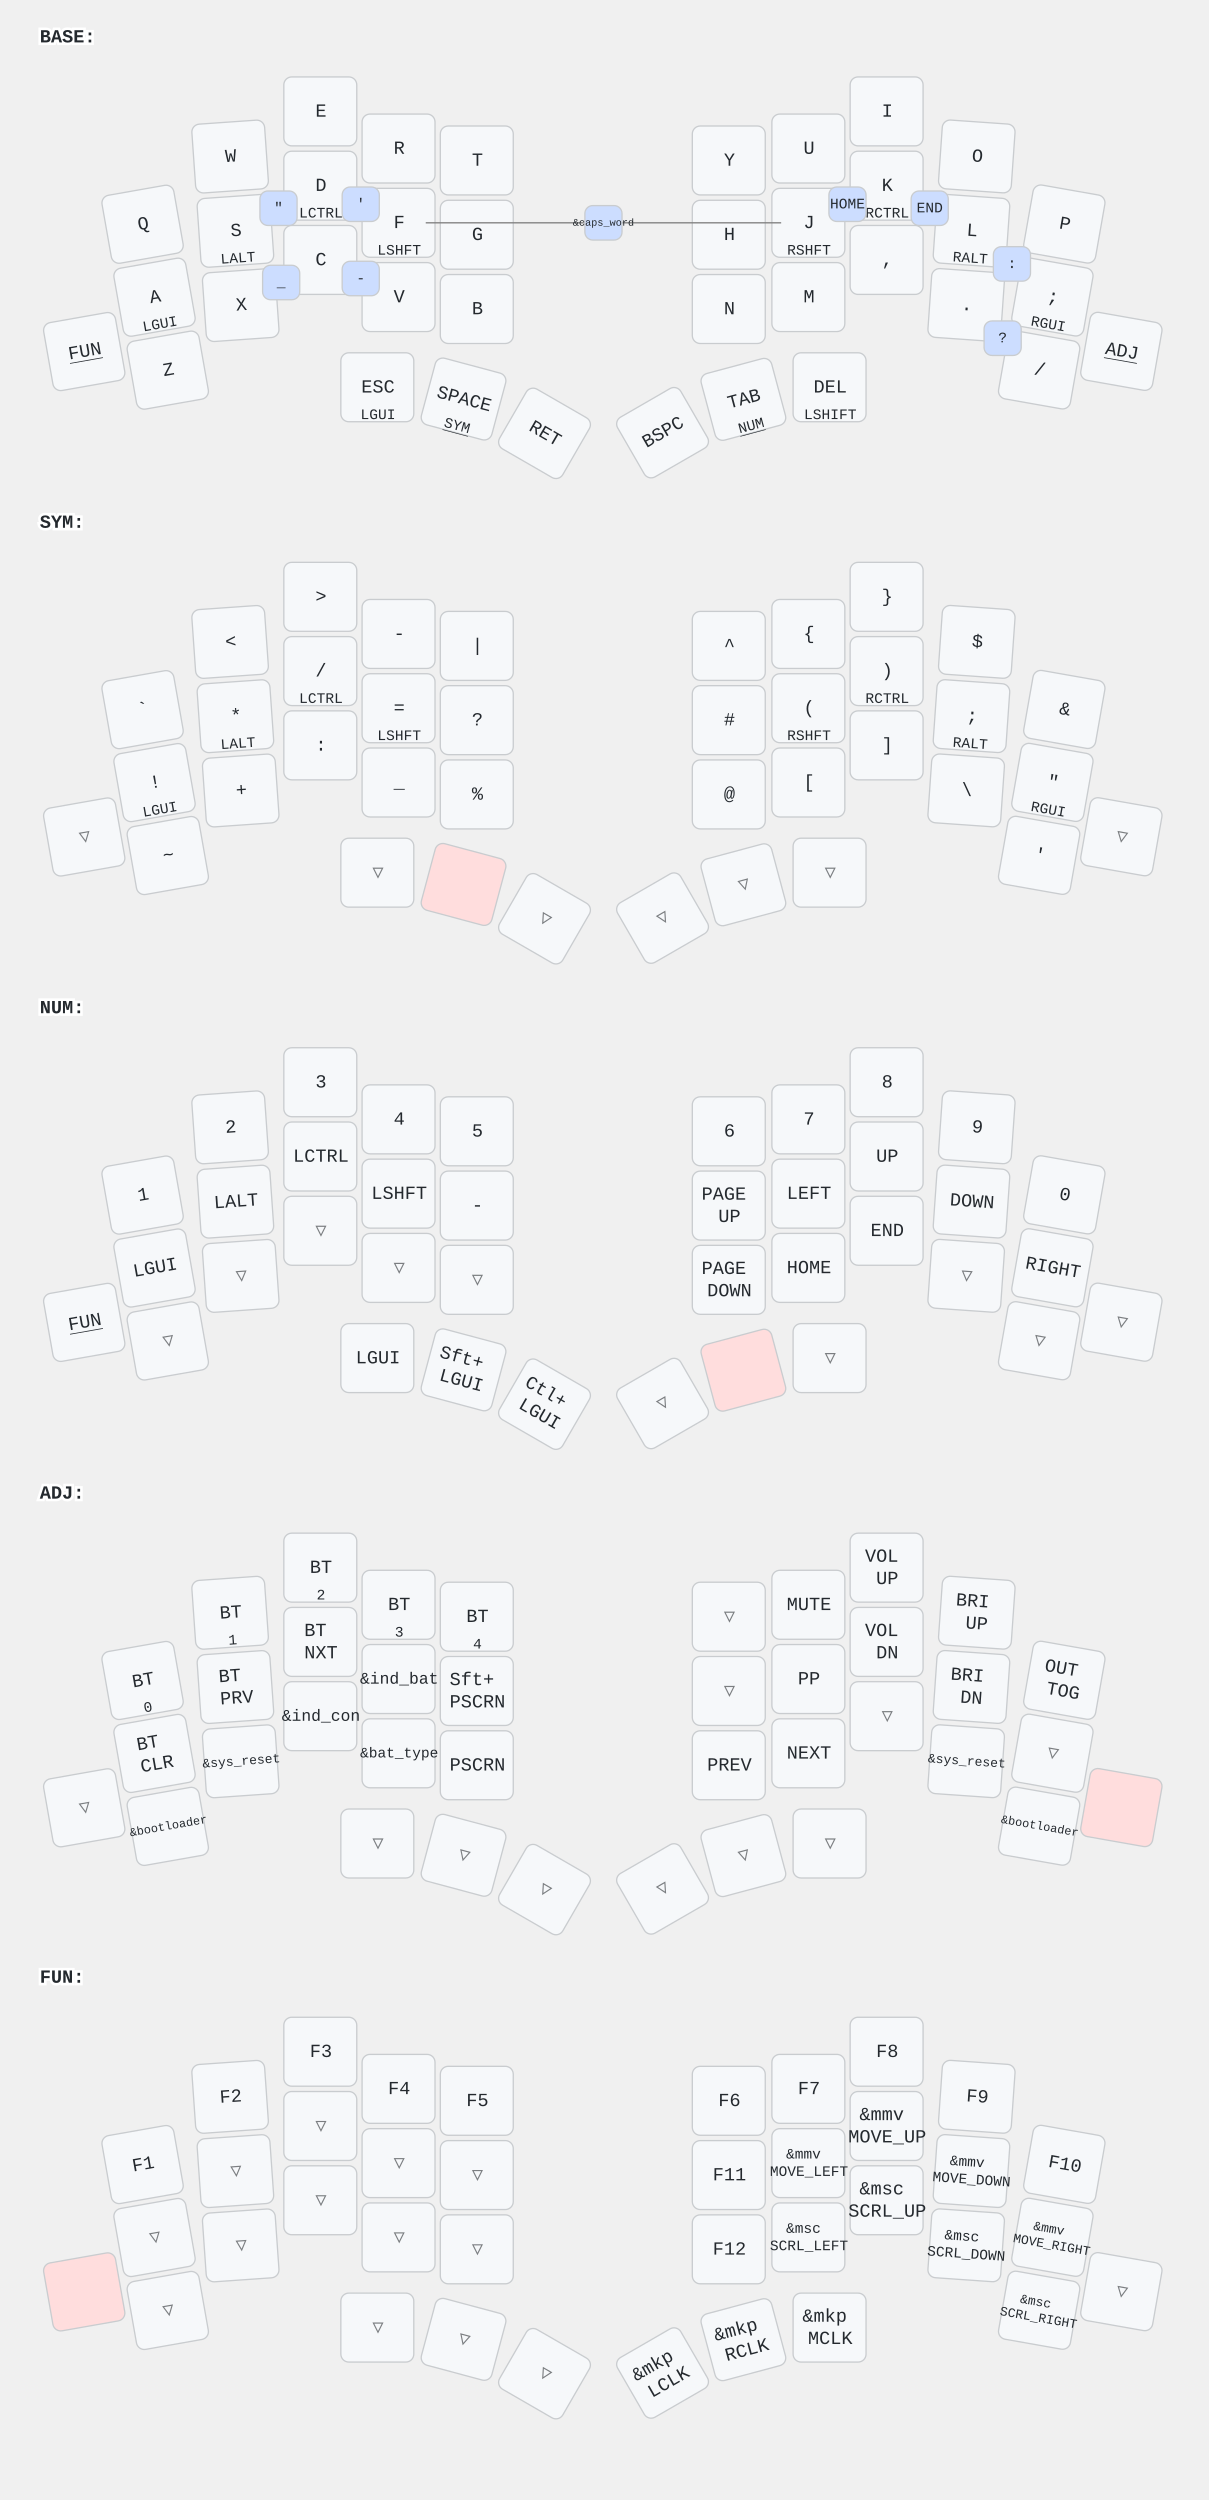
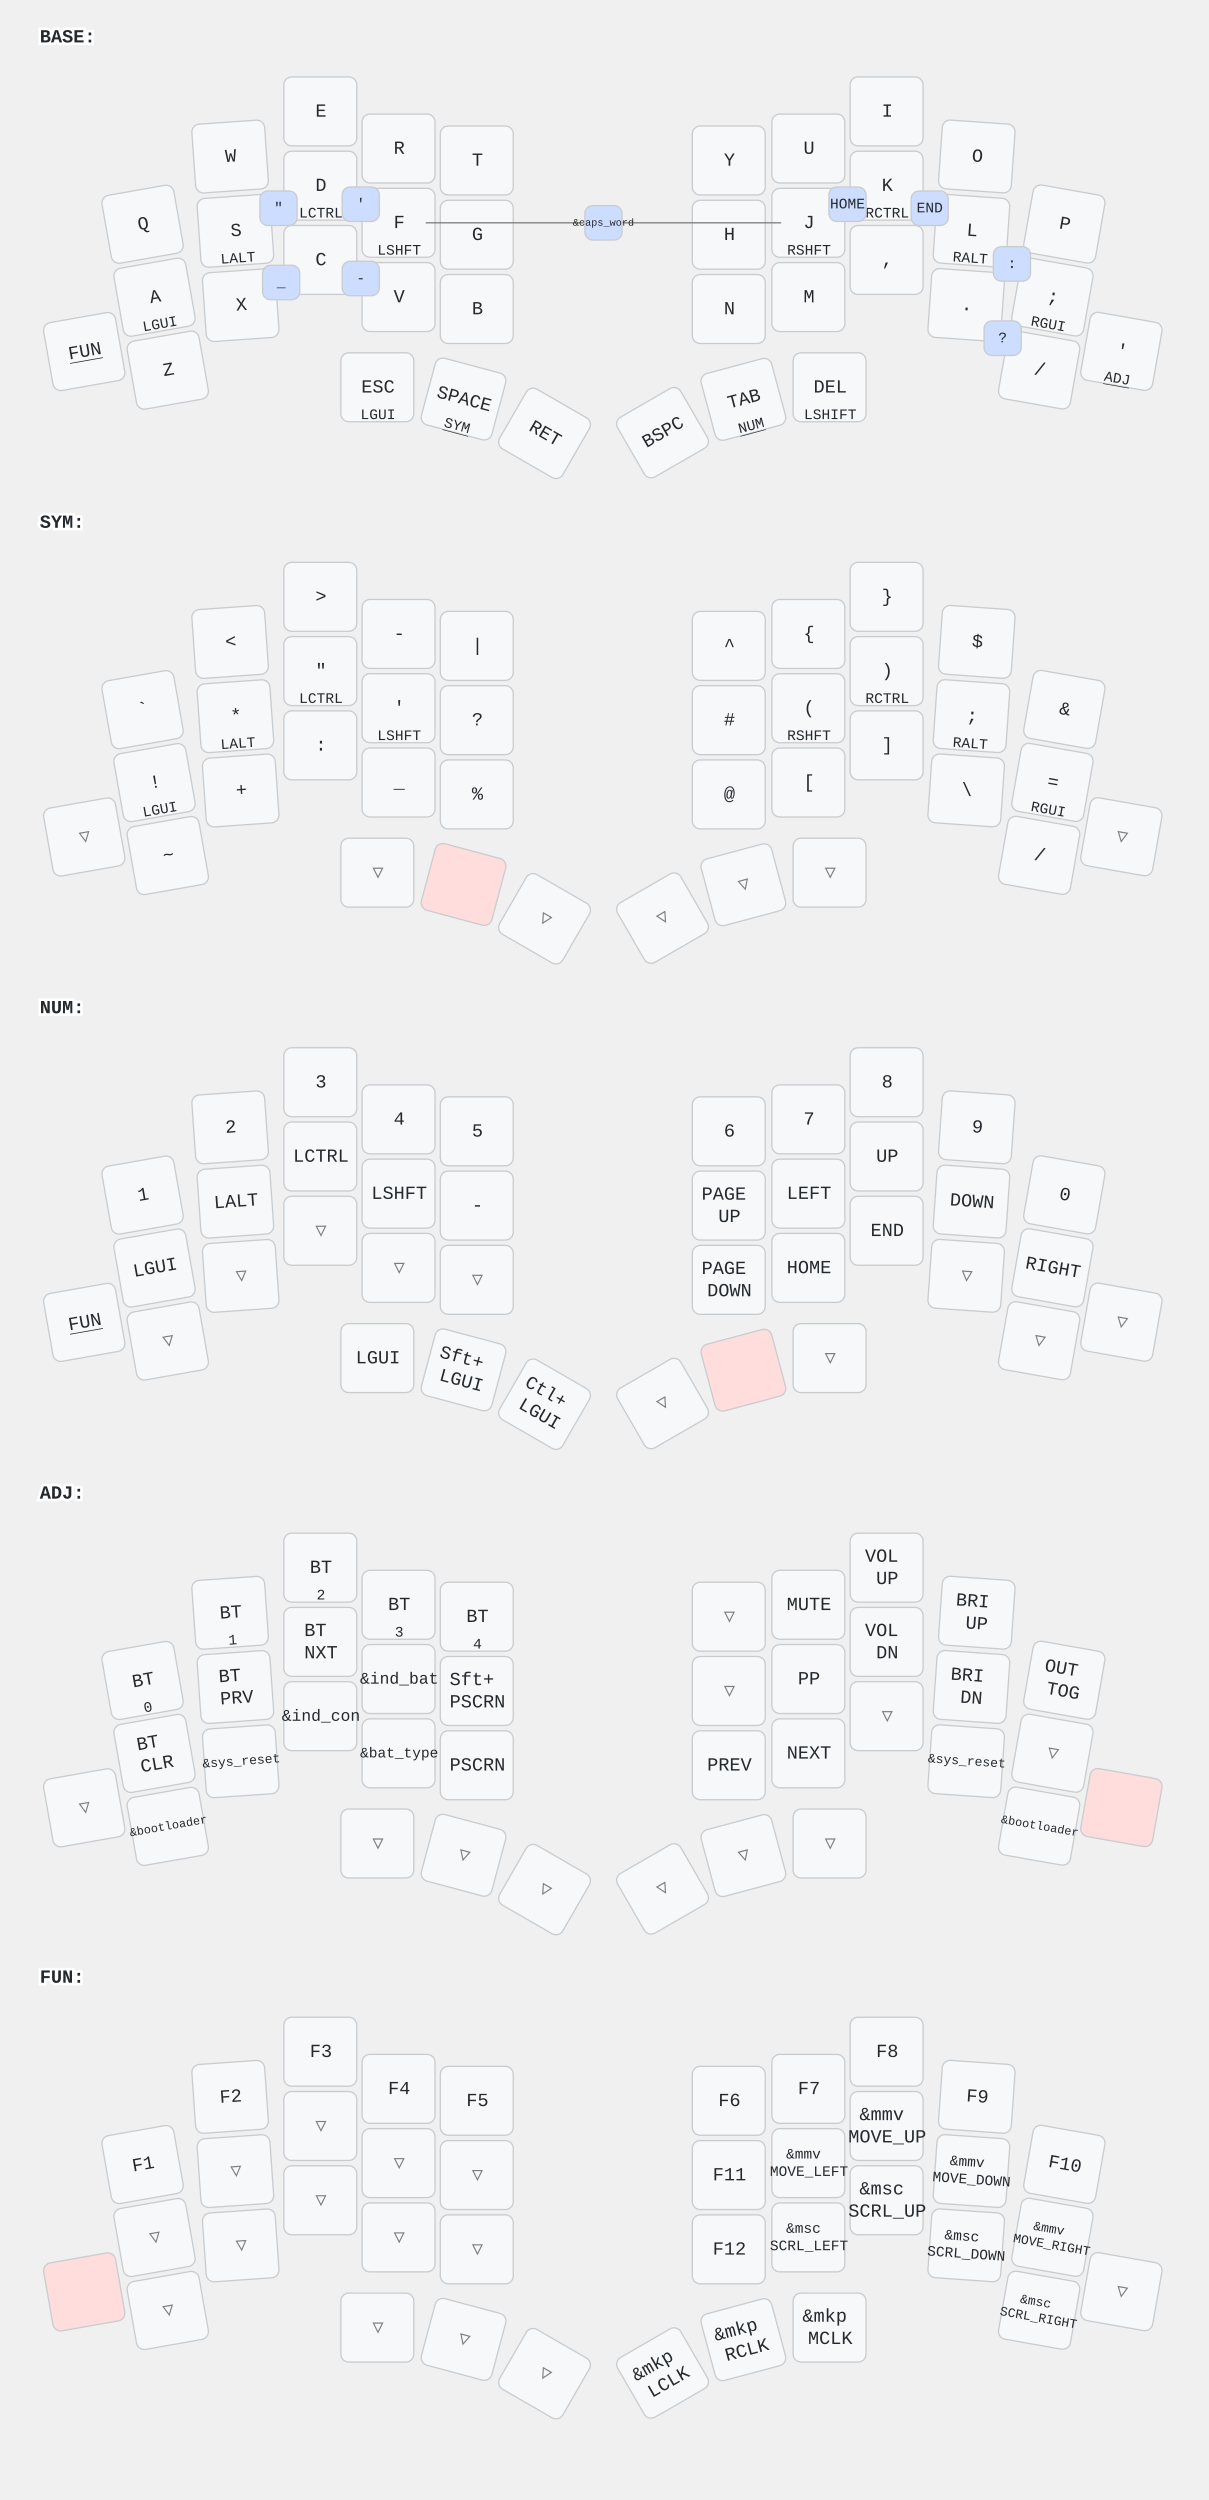
<svg xmlns="http://www.w3.org/2000/svg" width="911" height="1885" viewBox="0 0 911 1885" class="keymap">
  <style>/* inherit to force styles through use tags */
svg path {
    fill: inherit;
}

/* font and background color specifications */
svg.keymap {
    font-family: SFMono-Regular,Consolas,Liberation Mono,Menlo,monospace;
    font-size: 14px;
    font-kerning: normal;
    text-rendering: optimizeLegibility;
    fill: #24292e;
}

/* default key styling */
rect.key {
    fill: #f6f8fa;
}

rect.key, rect.combo {
    stroke: #c9cccf;
    stroke-width: 1;
}

/* default key side styling, only used is draw_key_sides is set */
rect.side {
    filter: brightness(90%);
}

/* color accent for combo boxes */
rect.combo, rect.combo-separate {
    fill: #cdf;
}

/* color accent for held keys */
rect.held, rect.combo.held {
    fill: #fdd;
}

/* color accent for ghost (optional) keys */
rect.ghost, rect.combo.ghost {
    stroke-dasharray: 4, 4;
    stroke-width: 2;
}

text {
    text-anchor: middle;
    dominant-baseline: middle;
}

/* styling for layer labels */
text.label {
    font-weight: bold;
    text-anchor: start;
    stroke: white;
    stroke-width: 4;
    paint-order: stroke;
}

/* styling for optional footer */
text.footer {
    text-anchor: end;
    dominant-baseline: auto;
    stroke: white;
    stroke-width: 4;
    paint-order: stroke;
}

/* styling for combo tap, and key non-tap label text */
text.combo, text.hold, text.shifted, text.left, text.right, text.tl, text.tr, text.bl, text.br {
    font-size: 11px;
}

text.hold, text.bl, text.br {
    text-anchor: middle;
    dominant-baseline: auto;
}

text.shifted, text.tl, text.tr {
    text-anchor: middle;
    dominant-baseline: hanging;
}

text.left, text.tl, text.bl {
    text-anchor: start;
}

text.right, text.tr, text.br {
    text-anchor: end;
}

text.layer-activator {
    text-decoration: underline;
}

/* styling for hold/shifted label text in combo box */
text.combo.hold, text.combo.shifted, text.combo.left, text.combo.right {
    font-size: 8px;
}

/* lighter symbol for transparent keys */
text.trans {
    fill: #7b7e81;
}

/* styling for combo dendrons */
path.combo {
    stroke-width: 1;
    stroke: gray;
    fill: none;
}

/* Start Tabler Icons Cleanup */
/* cannot use height/width with glyphs */
.icon-tabler &gt; path {
    fill: inherit;
    stroke: inherit;
    stroke-width: 2;
}
/* hide tabler's default box */
.icon-tabler &gt; path[stroke="none"][fill="none"] {
    visibility: hidden;
}
/* End Tabler Icons Cleanup */
</style>
  <g transform="translate(30, 0)" class="layer-BASE">
    <text x="0" y="28" class="label" id="BASE">BASE:</text>
    <g transform="translate(0, 56)">
      <g transform="translate(78, 113) rotate(-10.0)" class="key keypos-0">
        <rect rx="6" ry="6" x="-28" y="-26" width="55" height="52" class="key" />
        <text x="0" y="0" class="key tap">Q</text>
      </g>
      <g transform="translate(144, 62) rotate(-4.0)" class="key keypos-1">
        <rect rx="6" ry="6" x="-28" y="-26" width="55" height="52" class="key" />
        <text x="0" y="0" class="key tap">W</text>
      </g>
      <g transform="translate(212, 28)" class="key keypos-2">
        <rect rx="6" ry="6" x="-28" y="-26" width="55" height="52" class="key" />
        <text x="0" y="0" class="key tap">E</text>
      </g>
      <g transform="translate(271, 56)" class="key keypos-3">
        <rect rx="6" ry="6" x="-28" y="-26" width="55" height="52" class="key" />
        <text x="0" y="0" class="key tap">R</text>
      </g>
      <g transform="translate(330, 65)" class="key keypos-4">
        <rect rx="6" ry="6" x="-28" y="-26" width="55" height="52" class="key" />
        <text x="0" y="0" class="key tap">T</text>
      </g>
      <g transform="translate(520, 65)" class="key keypos-5">
        <rect rx="6" ry="6" x="-28" y="-26" width="55" height="52" class="key" />
        <text x="0" y="0" class="key tap">Y</text>
      </g>
      <g transform="translate(580, 56)" class="key keypos-6">
        <rect rx="6" ry="6" x="-28" y="-26" width="55" height="52" class="key" />
        <text x="0" y="0" class="key tap">U</text>
      </g>
      <g transform="translate(639, 28)" class="key keypos-7">
        <rect rx="6" ry="6" x="-28" y="-26" width="55" height="52" class="key" />
        <text x="0" y="0" class="key tap">I</text>
      </g>
      <g transform="translate(707, 62) rotate(4.0)" class="key keypos-8">
        <rect rx="6" ry="6" x="-28" y="-26" width="55" height="52" class="key" />
        <text x="0" y="0" class="key tap">O</text>
      </g>
      <g transform="translate(773, 113) rotate(10.0)" class="key keypos-9">
        <rect rx="6" ry="6" x="-28" y="-26" width="55" height="52" class="key" />
        <text x="0" y="0" class="key tap">P</text>
      </g>
      <g transform="translate(87, 168) rotate(-10.0)" class="key keypos-10">
        <rect rx="6" ry="6" x="-28" y="-26" width="55" height="52" class="key" />
        <text x="0" y="0" class="key tap">A</text>
        <text x="0" y="24" class="key hold">LGUI</text>
      </g>
      <g transform="translate(148, 118) rotate(-4.0)" class="key keypos-11">
        <rect rx="6" ry="6" x="-28" y="-26" width="55" height="52" class="key" />
        <text x="0" y="0" class="key tap">S</text>
        <text x="0" y="24" class="key hold">LALT</text>
      </g>
      <g transform="translate(212, 84)" class="key keypos-12">
        <rect rx="6" ry="6" x="-28" y="-26" width="55" height="52" class="key" />
        <text x="0" y="0" class="key tap">D</text>
        <text x="0" y="24" class="key hold">LCTRL</text>
      </g>
      <g transform="translate(271, 112)" class="key keypos-13">
        <rect rx="6" ry="6" x="-28" y="-26" width="55" height="52" class="key" />
        <text x="0" y="0" class="key tap">F</text>
        <text x="0" y="24" class="key hold">LSHFT</text>
      </g>
      <g transform="translate(330, 121)" class="key keypos-14">
        <rect rx="6" ry="6" x="-28" y="-26" width="55" height="52" class="key" />
        <text x="0" y="0" class="key tap">G</text>
      </g>
      <g transform="translate(520, 121)" class="key keypos-15">
        <rect rx="6" ry="6" x="-28" y="-26" width="55" height="52" class="key" />
        <text x="0" y="0" class="key tap">H</text>
      </g>
      <g transform="translate(580, 112)" class="key keypos-16">
        <rect rx="6" ry="6" x="-28" y="-26" width="55" height="52" class="key" />
        <text x="0" y="0" class="key tap">J</text>
        <text x="0" y="24" class="key hold">RSHFT</text>
      </g>
      <g transform="translate(639, 84)" class="key keypos-17">
        <rect rx="6" ry="6" x="-28" y="-26" width="55" height="52" class="key" />
        <text x="0" y="0" class="key tap">K</text>
        <text x="0" y="24" class="key hold">RCTRL</text>
      </g>
      <g transform="translate(703, 118) rotate(4.0)" class="key keypos-18">
        <rect rx="6" ry="6" x="-28" y="-26" width="55" height="52" class="key" />
        <text x="0" y="0" class="key tap">L</text>
        <text x="0" y="24" class="key hold">RALT</text>
      </g>
      <g transform="translate(764, 168) rotate(10.0)" class="key keypos-19">
        <rect rx="6" ry="6" x="-28" y="-26" width="55" height="52" class="key" />
        <text x="0" y="0" class="key tap">;</text>
        <text x="0" y="24" class="key hold">RGUI</text>
      </g>
      <g transform="translate(34, 209) rotate(-10.0)" class="key keypos-20">
        <rect rx="6" ry="6" x="-28" y="-26" width="55" height="52" class="key" />
        <a href="#FUN">
          <text x="0" y="0" class="key tap layer-activator">FUN</text>
        </a>
      </g>
      <g transform="translate(97, 223) rotate(-10.0)" class="key keypos-21">
        <rect rx="6" ry="6" x="-28" y="-26" width="55" height="52" class="key" />
        <text x="0" y="0" class="key tap">Z</text>
      </g>
      <g transform="translate(152, 174) rotate(-4.0)" class="key keypos-22">
        <rect rx="6" ry="6" x="-28" y="-26" width="55" height="52" class="key" />
        <text x="0" y="0" class="key tap">X</text>
      </g>
      <g transform="translate(212, 140)" class="key keypos-23">
        <rect rx="6" ry="6" x="-28" y="-26" width="55" height="52" class="key" />
        <text x="0" y="0" class="key tap">C</text>
      </g>
      <g transform="translate(271, 168)" class="key keypos-24">
        <rect rx="6" ry="6" x="-28" y="-26" width="55" height="52" class="key" />
        <text x="0" y="0" class="key tap">V</text>
      </g>
      <g transform="translate(330, 177)" class="key keypos-25">
        <rect rx="6" ry="6" x="-28" y="-26" width="55" height="52" class="key" />
        <text x="0" y="0" class="key tap">B</text>
      </g>
      <g transform="translate(520, 177)" class="key keypos-26">
        <rect rx="6" ry="6" x="-28" y="-26" width="55" height="52" class="key" />
        <text x="0" y="0" class="key tap">N</text>
      </g>
      <g transform="translate(580, 168)" class="key keypos-27">
        <rect rx="6" ry="6" x="-28" y="-26" width="55" height="52" class="key" />
        <text x="0" y="0" class="key tap">M</text>
      </g>
      <g transform="translate(639, 140)" class="key keypos-28">
        <rect rx="6" ry="6" x="-28" y="-26" width="55" height="52" class="key" />
        <text x="0" y="0" class="key tap">,</text>
      </g>
      <g transform="translate(699, 174) rotate(4.0)" class="key keypos-29">
        <rect rx="6" ry="6" x="-28" y="-26" width="55" height="52" class="key" />
        <text x="0" y="0" class="key tap">.</text>
      </g>
      <g transform="translate(754, 223) rotate(10.0)" class="key keypos-30">
        <rect rx="6" ry="6" x="-28" y="-26" width="55" height="52" class="key" />
        <text x="0" y="0" class="key tap">/</text>
      </g>
      <g transform="translate(816, 209) rotate(10.0)" class="key keypos-31">
        <rect rx="6" ry="6" x="-28" y="-26" width="55" height="52" class="key" />
+         <text x="0" y="0" class="key tap">'</text>
        <a href="#ADJ">
-           <text x="0" y="0" class="key tap layer-activator">ADJ</text>
+           <text x="0" y="24" class="key hold layer-activator">ADJ</text>
        </a>
      </g>
      <g transform="translate(255, 236)" class="key keypos-32">
        <rect rx="6" ry="6" x="-28" y="-26" width="55" height="52" class="key" />
        <text x="0" y="0" class="key tap">ESC</text>
        <text x="0" y="24" class="key hold">LGUI</text>
      </g>
      <g transform="translate(320, 245) rotate(15.0)" class="key keypos-33">
        <rect rx="6" ry="6" x="-28" y="-26" width="55" height="52" class="key" />
        <text x="0" y="0" class="key tap">SPACE</text>
        <a href="#SYM">
          <text x="0" y="24" class="key hold layer-activator">SYM</text>
        </a>
      </g>
      <g transform="translate(381, 271) rotate(30.0)" class="key keypos-34">
        <rect rx="6" ry="6" x="-28" y="-26" width="55" height="52" class="key" />
        <text x="0" y="0" class="key tap">RET</text>
      </g>
      <g transform="translate(470, 270) rotate(-30.0)" class="key keypos-35">
        <rect rx="6" ry="6" x="-28" y="-26" width="55" height="52" class="key" />
        <text x="0" y="0" class="key tap">BSPC</text>
      </g>
      <g transform="translate(531, 245) rotate(-15.0)" class="key keypos-36">
        <rect rx="6" ry="6" x="-28" y="-26" width="55" height="52" class="key" />
        <text x="0" y="0" class="key tap">TAB</text>
        <a href="#NUM">
          <text x="0" y="24" class="key hold layer-activator">NUM</text>
        </a>
      </g>
      <g transform="translate(596, 236)" class="key keypos-37">
        <rect rx="6" ry="6" x="-28" y="-26" width="55" height="52" class="key" />
        <text x="0" y="0" class="key tap">DEL</text>
        <text x="0" y="24" class="key hold">LSHIFT</text>
      </g>
      <g class="combo combopos-0">
        <path d="M425,112 l-134,0" class="combo" />
        <path d="M425,112 l134,0" class="combo" />
        <rect rx="6" ry="6" x="411" y="99" width="28" height="26" class="combo" />
        <text x="425" y="112" class="combo tap">
          <tspan style="font-size: 70%">&amp;caps_word</tspan>
        </text>
      </g>
      <g class="combo combopos-1">
        <rect rx="6" ry="6" x="168" y="144" width="28" height="26" class="combo" />
        <text x="182" y="157" class="combo tap">_</text>
      </g>
      <g class="combo combopos-2">
        <rect rx="6" ry="6" x="228" y="141" width="28" height="26" class="combo" />
        <text x="242" y="154" class="combo tap">-</text>
      </g>
      <g class="combo combopos-3">
        <rect rx="6" ry="6" x="719" y="130" width="28" height="26" class="combo" />
        <text x="733" y="143" class="combo tap">:</text>
      </g>
      <g class="combo combopos-4">
        <rect rx="6" ry="6" x="712" y="186" width="28" height="26" class="combo" />
        <text x="726" y="199" class="combo tap">?</text>
      </g>
      <g class="combo combopos-5">
        <rect rx="6" ry="6" x="595" y="85" width="28" height="26" class="combo" />
        <text x="609" y="98" class="combo tap">HOME</text>
      </g>
      <g class="combo combopos-6">
        <rect rx="6" ry="6" x="657" y="88" width="28" height="26" class="combo" />
        <text x="671" y="101" class="combo tap">END</text>
      </g>
      <g class="combo combopos-7">
        <rect rx="6" ry="6" x="228" y="85" width="28" height="26" class="combo" />
        <text x="242" y="98" class="combo tap">'</text>
      </g>
      <g class="combo combopos-8">
        <rect rx="6" ry="6" x="166" y="88" width="28" height="26" class="combo" />
        <text x="180" y="101" class="combo tap">"</text>
      </g>
    </g>
  </g>
  <g transform="translate(30, 366)" class="layer-SYM">
    <text x="0" y="28" class="label" id="SYM">SYM:</text>
    <g transform="translate(0, 56)">
      <g transform="translate(78, 113) rotate(-10.0)" class="key keypos-0">
        <rect rx="6" ry="6" x="-28" y="-26" width="55" height="52" class="key" />
        <text x="0" y="0" class="key tap">`</text>
      </g>
      <g transform="translate(144, 62) rotate(-4.0)" class="key keypos-1">
        <rect rx="6" ry="6" x="-28" y="-26" width="55" height="52" class="key" />
        <text x="0" y="0" class="key tap">&lt;</text>
      </g>
      <g transform="translate(212, 28)" class="key keypos-2">
        <rect rx="6" ry="6" x="-28" y="-26" width="55" height="52" class="key" />
        <text x="0" y="0" class="key tap">&gt;</text>
      </g>
      <g transform="translate(271, 56)" class="key keypos-3">
        <rect rx="6" ry="6" x="-28" y="-26" width="55" height="52" class="key" />
        <text x="0" y="0" class="key tap">-</text>
      </g>
      <g transform="translate(330, 65)" class="key keypos-4">
        <rect rx="6" ry="6" x="-28" y="-26" width="55" height="52" class="key" />
        <text x="0" y="0" class="key tap">|</text>
      </g>
      <g transform="translate(520, 65)" class="key keypos-5">
        <rect rx="6" ry="6" x="-28" y="-26" width="55" height="52" class="key" />
        <text x="0" y="0" class="key tap">^</text>
      </g>
      <g transform="translate(580, 56)" class="key keypos-6">
        <rect rx="6" ry="6" x="-28" y="-26" width="55" height="52" class="key" />
        <text x="0" y="0" class="key tap">{</text>
      </g>
      <g transform="translate(639, 28)" class="key keypos-7">
        <rect rx="6" ry="6" x="-28" y="-26" width="55" height="52" class="key" />
        <text x="0" y="0" class="key tap">}</text>
      </g>
      <g transform="translate(707, 62) rotate(4.0)" class="key keypos-8">
        <rect rx="6" ry="6" x="-28" y="-26" width="55" height="52" class="key" />
        <text x="0" y="0" class="key tap">$</text>
      </g>
      <g transform="translate(773, 113) rotate(10.0)" class="key keypos-9">
        <rect rx="6" ry="6" x="-28" y="-26" width="55" height="52" class="key" />
        <text x="0" y="0" class="key tap">&amp;</text>
      </g>
      <g transform="translate(87, 168) rotate(-10.0)" class="key keypos-10">
        <rect rx="6" ry="6" x="-28" y="-26" width="55" height="52" class="key" />
        <text x="0" y="0" class="key tap">!</text>
        <text x="0" y="24" class="key hold">LGUI</text>
      </g>
      <g transform="translate(148, 118) rotate(-4.0)" class="key keypos-11">
        <rect rx="6" ry="6" x="-28" y="-26" width="55" height="52" class="key" />
        <text x="0" y="0" class="key tap">*</text>
        <text x="0" y="24" class="key hold">LALT</text>
      </g>
      <g transform="translate(212, 84)" class="key keypos-12">
        <rect rx="6" ry="6" x="-28" y="-26" width="55" height="52" class="key" />
-         <text x="0" y="0" class="key tap">/</text>
+         <text x="0" y="0" class="key tap">"</text>
        <text x="0" y="24" class="key hold">LCTRL</text>
      </g>
      <g transform="translate(271, 112)" class="key keypos-13">
        <rect rx="6" ry="6" x="-28" y="-26" width="55" height="52" class="key" />
-         <text x="0" y="0" class="key tap">=</text>
+         <text x="0" y="0" class="key tap">'</text>
        <text x="0" y="24" class="key hold">LSHFT</text>
      </g>
      <g transform="translate(330, 121)" class="key keypos-14">
        <rect rx="6" ry="6" x="-28" y="-26" width="55" height="52" class="key" />
        <text x="0" y="0" class="key tap">?</text>
      </g>
      <g transform="translate(520, 121)" class="key keypos-15">
        <rect rx="6" ry="6" x="-28" y="-26" width="55" height="52" class="key" />
        <text x="0" y="0" class="key tap">#</text>
      </g>
      <g transform="translate(580, 112)" class="key keypos-16">
        <rect rx="6" ry="6" x="-28" y="-26" width="55" height="52" class="key" />
        <text x="0" y="0" class="key tap">(</text>
        <text x="0" y="24" class="key hold">RSHFT</text>
      </g>
      <g transform="translate(639, 84)" class="key keypos-17">
        <rect rx="6" ry="6" x="-28" y="-26" width="55" height="52" class="key" />
        <text x="0" y="0" class="key tap">)</text>
        <text x="0" y="24" class="key hold">RCTRL</text>
      </g>
      <g transform="translate(703, 118) rotate(4.0)" class="key keypos-18">
        <rect rx="6" ry="6" x="-28" y="-26" width="55" height="52" class="key" />
        <text x="0" y="0" class="key tap">;</text>
        <text x="0" y="24" class="key hold">RALT</text>
      </g>
      <g transform="translate(764, 168) rotate(10.0)" class="key keypos-19">
        <rect rx="6" ry="6" x="-28" y="-26" width="55" height="52" class="key" />
-         <text x="0" y="0" class="key tap">"</text>
+         <text x="0" y="0" class="key tap">=</text>
        <text x="0" y="24" class="key hold">RGUI</text>
      </g>
      <g transform="translate(34, 209) rotate(-10.0)" class="key trans keypos-20">
        <rect rx="6" ry="6" x="-28" y="-26" width="55" height="52" class="key trans" />
        <text x="0" y="0" class="key trans tap">▽</text>
      </g>
      <g transform="translate(97, 223) rotate(-10.0)" class="key keypos-21">
        <rect rx="6" ry="6" x="-28" y="-26" width="55" height="52" class="key" />
        <text x="0" y="0" class="key tap">~</text>
      </g>
      <g transform="translate(152, 174) rotate(-4.0)" class="key keypos-22">
        <rect rx="6" ry="6" x="-28" y="-26" width="55" height="52" class="key" />
        <text x="0" y="0" class="key tap">+</text>
      </g>
      <g transform="translate(212, 140)" class="key keypos-23">
        <rect rx="6" ry="6" x="-28" y="-26" width="55" height="52" class="key" />
        <text x="0" y="0" class="key tap">:</text>
      </g>
      <g transform="translate(271, 168)" class="key keypos-24">
        <rect rx="6" ry="6" x="-28" y="-26" width="55" height="52" class="key" />
        <text x="0" y="0" class="key tap">_</text>
      </g>
      <g transform="translate(330, 177)" class="key keypos-25">
        <rect rx="6" ry="6" x="-28" y="-26" width="55" height="52" class="key" />
        <text x="0" y="0" class="key tap">%</text>
      </g>
      <g transform="translate(520, 177)" class="key keypos-26">
        <rect rx="6" ry="6" x="-28" y="-26" width="55" height="52" class="key" />
        <text x="0" y="0" class="key tap">@</text>
      </g>
      <g transform="translate(580, 168)" class="key keypos-27">
        <rect rx="6" ry="6" x="-28" y="-26" width="55" height="52" class="key" />
        <text x="0" y="0" class="key tap">[</text>
      </g>
      <g transform="translate(639, 140)" class="key keypos-28">
        <rect rx="6" ry="6" x="-28" y="-26" width="55" height="52" class="key" />
        <text x="0" y="0" class="key tap">]</text>
      </g>
      <g transform="translate(699, 174) rotate(4.0)" class="key keypos-29">
        <rect rx="6" ry="6" x="-28" y="-26" width="55" height="52" class="key" />
        <text x="0" y="0" class="key tap">\</text>
      </g>
      <g transform="translate(754, 223) rotate(10.0)" class="key keypos-30">
        <rect rx="6" ry="6" x="-28" y="-26" width="55" height="52" class="key" />
-         <text x="0" y="0" class="key tap">'</text>
+         <text x="0" y="0" class="key tap">/</text>
      </g>
      <g transform="translate(816, 209) rotate(10.0)" class="key trans keypos-31">
        <rect rx="6" ry="6" x="-28" y="-26" width="55" height="52" class="key trans" />
        <text x="0" y="0" class="key trans tap">▽</text>
      </g>
      <g transform="translate(255, 236)" class="key trans keypos-32">
        <rect rx="6" ry="6" x="-28" y="-26" width="55" height="52" class="key trans" />
        <text x="0" y="0" class="key trans tap">▽</text>
      </g>
      <g transform="translate(320, 245) rotate(15.0)" class="key held keypos-33">
        <rect rx="6" ry="6" x="-28" y="-26" width="55" height="52" class="key held" />
      </g>
      <g transform="translate(381, 271) rotate(30.0)" class="key trans keypos-34">
        <rect rx="6" ry="6" x="-28" y="-26" width="55" height="52" class="key trans" />
        <text x="0" y="0" class="key trans tap">▽</text>
      </g>
      <g transform="translate(470, 270) rotate(-30.0)" class="key trans keypos-35">
        <rect rx="6" ry="6" x="-28" y="-26" width="55" height="52" class="key trans" />
        <text x="0" y="0" class="key trans tap">▽</text>
      </g>
      <g transform="translate(531, 245) rotate(-15.0)" class="key trans keypos-36">
        <rect rx="6" ry="6" x="-28" y="-26" width="55" height="52" class="key trans" />
        <text x="0" y="0" class="key trans tap">▽</text>
      </g>
      <g transform="translate(596, 236)" class="key trans keypos-37">
        <rect rx="6" ry="6" x="-28" y="-26" width="55" height="52" class="key trans" />
        <text x="0" y="0" class="key trans tap">▽</text>
      </g>
    </g>
  </g>
  <g transform="translate(30, 732)" class="layer-NUM">
    <text x="0" y="28" class="label" id="NUM">NUM:</text>
    <g transform="translate(0, 56)">
      <g transform="translate(78, 113) rotate(-10.0)" class="key keypos-0">
        <rect rx="6" ry="6" x="-28" y="-26" width="55" height="52" class="key" />
        <text x="0" y="0" class="key tap">1</text>
      </g>
      <g transform="translate(144, 62) rotate(-4.0)" class="key keypos-1">
        <rect rx="6" ry="6" x="-28" y="-26" width="55" height="52" class="key" />
        <text x="0" y="0" class="key tap">2</text>
      </g>
      <g transform="translate(212, 28)" class="key keypos-2">
        <rect rx="6" ry="6" x="-28" y="-26" width="55" height="52" class="key" />
        <text x="0" y="0" class="key tap">3</text>
      </g>
      <g transform="translate(271, 56)" class="key keypos-3">
        <rect rx="6" ry="6" x="-28" y="-26" width="55" height="52" class="key" />
        <text x="0" y="0" class="key tap">4</text>
      </g>
      <g transform="translate(330, 65)" class="key keypos-4">
        <rect rx="6" ry="6" x="-28" y="-26" width="55" height="52" class="key" />
        <text x="0" y="0" class="key tap">5</text>
      </g>
      <g transform="translate(520, 65)" class="key keypos-5">
        <rect rx="6" ry="6" x="-28" y="-26" width="55" height="52" class="key" />
        <text x="0" y="0" class="key tap">6</text>
      </g>
      <g transform="translate(580, 56)" class="key keypos-6">
        <rect rx="6" ry="6" x="-28" y="-26" width="55" height="52" class="key" />
        <text x="0" y="0" class="key tap">7</text>
      </g>
      <g transform="translate(639, 28)" class="key keypos-7">
        <rect rx="6" ry="6" x="-28" y="-26" width="55" height="52" class="key" />
        <text x="0" y="0" class="key tap">8</text>
      </g>
      <g transform="translate(707, 62) rotate(4.0)" class="key keypos-8">
        <rect rx="6" ry="6" x="-28" y="-26" width="55" height="52" class="key" />
        <text x="0" y="0" class="key tap">9</text>
      </g>
      <g transform="translate(773, 113) rotate(10.0)" class="key keypos-9">
        <rect rx="6" ry="6" x="-28" y="-26" width="55" height="52" class="key" />
        <text x="0" y="0" class="key tap">0</text>
      </g>
      <g transform="translate(87, 168) rotate(-10.0)" class="key keypos-10">
        <rect rx="6" ry="6" x="-28" y="-26" width="55" height="52" class="key" />
        <text x="0" y="0" class="key tap">LGUI</text>
      </g>
      <g transform="translate(148, 118) rotate(-4.0)" class="key keypos-11">
        <rect rx="6" ry="6" x="-28" y="-26" width="55" height="52" class="key" />
        <text x="0" y="0" class="key tap">LALT</text>
      </g>
      <g transform="translate(212, 84)" class="key keypos-12">
        <rect rx="6" ry="6" x="-28" y="-26" width="55" height="52" class="key" />
        <text x="0" y="0" class="key tap">LCTRL</text>
      </g>
      <g transform="translate(271, 112)" class="key keypos-13">
        <rect rx="6" ry="6" x="-28" y="-26" width="55" height="52" class="key" />
        <text x="0" y="0" class="key tap">LSHFT</text>
      </g>
      <g transform="translate(330, 121)" class="key keypos-14">
        <rect rx="6" ry="6" x="-28" y="-26" width="55" height="52" class="key" />
        <text x="0" y="0" class="key tap">-</text>
      </g>
      <g transform="translate(520, 121)" class="key keypos-15">
        <rect rx="6" ry="6" x="-28" y="-26" width="55" height="52" class="key" />
        <text x="0" y="0" class="key tap">
          <tspan x="0" dy="-0.6em">PAGE</tspan>
          <tspan x="0" dy="1.2em">UP</tspan>
        </text>
      </g>
      <g transform="translate(580, 112)" class="key keypos-16">
        <rect rx="6" ry="6" x="-28" y="-26" width="55" height="52" class="key" />
        <text x="0" y="0" class="key tap">LEFT</text>
      </g>
      <g transform="translate(639, 84)" class="key keypos-17">
        <rect rx="6" ry="6" x="-28" y="-26" width="55" height="52" class="key" />
        <text x="0" y="0" class="key tap">UP</text>
      </g>
      <g transform="translate(703, 118) rotate(4.0)" class="key keypos-18">
        <rect rx="6" ry="6" x="-28" y="-26" width="55" height="52" class="key" />
        <text x="0" y="0" class="key tap">DOWN</text>
      </g>
      <g transform="translate(764, 168) rotate(10.0)" class="key keypos-19">
        <rect rx="6" ry="6" x="-28" y="-26" width="55" height="52" class="key" />
        <text x="0" y="0" class="key tap">RIGHT</text>
      </g>
      <g transform="translate(34, 209) rotate(-10.0)" class="key keypos-20">
        <rect rx="6" ry="6" x="-28" y="-26" width="55" height="52" class="key" />
        <a href="#FUN">
          <text x="0" y="0" class="key tap layer-activator">FUN</text>
        </a>
      </g>
      <g transform="translate(97, 223) rotate(-10.0)" class="key trans keypos-21">
        <rect rx="6" ry="6" x="-28" y="-26" width="55" height="52" class="key trans" />
        <text x="0" y="0" class="key trans tap">▽</text>
      </g>
      <g transform="translate(152, 174) rotate(-4.0)" class="key trans keypos-22">
        <rect rx="6" ry="6" x="-28" y="-26" width="55" height="52" class="key trans" />
        <text x="0" y="0" class="key trans tap">▽</text>
      </g>
      <g transform="translate(212, 140)" class="key trans keypos-23">
        <rect rx="6" ry="6" x="-28" y="-26" width="55" height="52" class="key trans" />
        <text x="0" y="0" class="key trans tap">▽</text>
      </g>
      <g transform="translate(271, 168)" class="key trans keypos-24">
        <rect rx="6" ry="6" x="-28" y="-26" width="55" height="52" class="key trans" />
        <text x="0" y="0" class="key trans tap">▽</text>
      </g>
      <g transform="translate(330, 177)" class="key trans keypos-25">
        <rect rx="6" ry="6" x="-28" y="-26" width="55" height="52" class="key trans" />
        <text x="0" y="0" class="key trans tap">▽</text>
      </g>
      <g transform="translate(520, 177)" class="key keypos-26">
        <rect rx="6" ry="6" x="-28" y="-26" width="55" height="52" class="key" />
        <text x="0" y="0" class="key tap">
          <tspan x="0" dy="-0.6em">PAGE</tspan>
          <tspan x="0" dy="1.2em">DOWN</tspan>
        </text>
      </g>
      <g transform="translate(580, 168)" class="key keypos-27">
        <rect rx="6" ry="6" x="-28" y="-26" width="55" height="52" class="key" />
        <text x="0" y="0" class="key tap">HOME</text>
      </g>
      <g transform="translate(639, 140)" class="key keypos-28">
        <rect rx="6" ry="6" x="-28" y="-26" width="55" height="52" class="key" />
        <text x="0" y="0" class="key tap">END</text>
      </g>
      <g transform="translate(699, 174) rotate(4.0)" class="key trans keypos-29">
        <rect rx="6" ry="6" x="-28" y="-26" width="55" height="52" class="key trans" />
        <text x="0" y="0" class="key trans tap">▽</text>
      </g>
      <g transform="translate(754, 223) rotate(10.0)" class="key trans keypos-30">
        <rect rx="6" ry="6" x="-28" y="-26" width="55" height="52" class="key trans" />
        <text x="0" y="0" class="key trans tap">▽</text>
      </g>
      <g transform="translate(816, 209) rotate(10.0)" class="key trans keypos-31">
        <rect rx="6" ry="6" x="-28" y="-26" width="55" height="52" class="key trans" />
        <text x="0" y="0" class="key trans tap">▽</text>
      </g>
      <g transform="translate(255, 236)" class="key keypos-32">
        <rect rx="6" ry="6" x="-28" y="-26" width="55" height="52" class="key" />
        <text x="0" y="0" class="key tap">LGUI</text>
      </g>
      <g transform="translate(320, 245) rotate(15.0)" class="key keypos-33">
        <rect rx="6" ry="6" x="-28" y="-26" width="55" height="52" class="key" />
        <text x="0" y="0" class="key tap">
          <tspan x="0" dy="-0.6em">Sft+</tspan>
          <tspan x="0" dy="1.2em">LGUI</tspan>
        </text>
      </g>
      <g transform="translate(381, 271) rotate(30.0)" class="key keypos-34">
        <rect rx="6" ry="6" x="-28" y="-26" width="55" height="52" class="key" />
        <text x="0" y="0" class="key tap">
          <tspan x="0" dy="-0.6em">Ctl+</tspan>
          <tspan x="0" dy="1.2em">LGUI</tspan>
        </text>
      </g>
      <g transform="translate(470, 270) rotate(-30.0)" class="key trans keypos-35">
        <rect rx="6" ry="6" x="-28" y="-26" width="55" height="52" class="key trans" />
        <text x="0" y="0" class="key trans tap">▽</text>
      </g>
      <g transform="translate(531, 245) rotate(-15.0)" class="key held keypos-36">
        <rect rx="6" ry="6" x="-28" y="-26" width="55" height="52" class="key held" />
      </g>
      <g transform="translate(596, 236)" class="key trans keypos-37">
        <rect rx="6" ry="6" x="-28" y="-26" width="55" height="52" class="key trans" />
        <text x="0" y="0" class="key trans tap">▽</text>
      </g>
    </g>
  </g>
  <g transform="translate(30, 1098)" class="layer-ADJ">
    <text x="0" y="28" class="label" id="ADJ">ADJ:</text>
    <g transform="translate(0, 56)">
      <g transform="translate(78, 113) rotate(-10.0)" class="key keypos-0">
        <rect rx="6" ry="6" x="-28" y="-26" width="55" height="52" class="key" />
        <text x="0" y="0" class="key tap">BT</text>
        <text x="0" y="24" class="key hold">0</text>
      </g>
      <g transform="translate(144, 62) rotate(-4.0)" class="key keypos-1">
        <rect rx="6" ry="6" x="-28" y="-26" width="55" height="52" class="key" />
        <text x="0" y="0" class="key tap">BT</text>
        <text x="0" y="24" class="key hold">1</text>
      </g>
      <g transform="translate(212, 28)" class="key keypos-2">
        <rect rx="6" ry="6" x="-28" y="-26" width="55" height="52" class="key" />
        <text x="0" y="0" class="key tap">BT</text>
        <text x="0" y="24" class="key hold">2</text>
      </g>
      <g transform="translate(271, 56)" class="key keypos-3">
        <rect rx="6" ry="6" x="-28" y="-26" width="55" height="52" class="key" />
        <text x="0" y="0" class="key tap">BT</text>
        <text x="0" y="24" class="key hold">3</text>
      </g>
      <g transform="translate(330, 65)" class="key keypos-4">
        <rect rx="6" ry="6" x="-28" y="-26" width="55" height="52" class="key" />
        <text x="0" y="0" class="key tap">BT</text>
        <text x="0" y="24" class="key hold">4</text>
      </g>
      <g transform="translate(520, 65)" class="key trans keypos-5">
        <rect rx="6" ry="6" x="-28" y="-26" width="55" height="52" class="key trans" />
        <text x="0" y="0" class="key trans tap">▽</text>
      </g>
      <g transform="translate(580, 56)" class="key keypos-6">
        <rect rx="6" ry="6" x="-28" y="-26" width="55" height="52" class="key" />
        <text x="0" y="0" class="key tap">MUTE</text>
      </g>
      <g transform="translate(639, 28)" class="key keypos-7">
        <rect rx="6" ry="6" x="-28" y="-26" width="55" height="52" class="key" />
        <text x="0" y="0" class="key tap">
          <tspan x="0" dy="-0.6em">VOL</tspan>
          <tspan x="0" dy="1.2em">UP</tspan>
        </text>
      </g>
      <g transform="translate(707, 62) rotate(4.0)" class="key keypos-8">
        <rect rx="6" ry="6" x="-28" y="-26" width="55" height="52" class="key" />
        <text x="0" y="0" class="key tap">
          <tspan x="0" dy="-0.6em">BRI</tspan>
          <tspan x="0" dy="1.2em">UP</tspan>
        </text>
      </g>
      <g transform="translate(773, 113) rotate(10.0)" class="key keypos-9">
        <rect rx="6" ry="6" x="-28" y="-26" width="55" height="52" class="key" />
        <text x="0" y="0" class="key tap">
          <tspan x="0" dy="-0.6em">OUT</tspan>
          <tspan x="0" dy="1.2em">TOG</tspan>
        </text>
      </g>
      <g transform="translate(87, 168) rotate(-10.0)" class="key keypos-10">
        <rect rx="6" ry="6" x="-28" y="-26" width="55" height="52" class="key" />
        <text x="0" y="0" class="key tap">
          <tspan x="0" dy="-0.6em">BT</tspan>
          <tspan x="0" dy="1.2em">CLR</tspan>
        </text>
      </g>
      <g transform="translate(148, 118) rotate(-4.0)" class="key keypos-11">
        <rect rx="6" ry="6" x="-28" y="-26" width="55" height="52" class="key" />
        <text x="0" y="0" class="key tap">
          <tspan x="0" dy="-0.6em">BT</tspan>
          <tspan x="0" dy="1.2em">PRV</tspan>
        </text>
      </g>
      <g transform="translate(212, 84)" class="key keypos-12">
        <rect rx="6" ry="6" x="-28" y="-26" width="55" height="52" class="key" />
        <text x="0" y="0" class="key tap">
          <tspan x="0" dy="-0.6em">BT</tspan>
          <tspan x="0" dy="1.2em">NXT</tspan>
        </text>
      </g>
      <g transform="translate(271, 112)" class="key keypos-13">
        <rect rx="6" ry="6" x="-28" y="-26" width="55" height="52" class="key" />
        <text x="0" y="0" class="key tap">
          <tspan style="font-size: 88%">&amp;ind_bat</tspan>
        </text>
      </g>
      <g transform="translate(330, 121)" class="key keypos-14">
        <rect rx="6" ry="6" x="-28" y="-26" width="55" height="52" class="key" />
        <text x="0" y="0" class="key tap">
          <tspan x="0" dy="-0.6em">Sft+</tspan>
          <tspan x="0" dy="1.2em">PSCRN</tspan>
        </text>
      </g>
      <g transform="translate(520, 121)" class="key trans keypos-15">
        <rect rx="6" ry="6" x="-28" y="-26" width="55" height="52" class="key trans" />
        <text x="0" y="0" class="key trans tap">▽</text>
      </g>
      <g transform="translate(580, 112)" class="key keypos-16">
        <rect rx="6" ry="6" x="-28" y="-26" width="55" height="52" class="key" />
        <text x="0" y="0" class="key tap">PP</text>
      </g>
      <g transform="translate(639, 84)" class="key keypos-17">
        <rect rx="6" ry="6" x="-28" y="-26" width="55" height="52" class="key" />
        <text x="0" y="0" class="key tap">
          <tspan x="0" dy="-0.6em">VOL</tspan>
          <tspan x="0" dy="1.2em">DN</tspan>
        </text>
      </g>
      <g transform="translate(703, 118) rotate(4.0)" class="key keypos-18">
        <rect rx="6" ry="6" x="-28" y="-26" width="55" height="52" class="key" />
        <text x="0" y="0" class="key tap">
          <tspan x="0" dy="-0.6em">BRI</tspan>
          <tspan x="0" dy="1.2em">DN</tspan>
        </text>
      </g>
      <g transform="translate(764, 168) rotate(10.0)" class="key trans keypos-19">
        <rect rx="6" ry="6" x="-28" y="-26" width="55" height="52" class="key trans" />
        <text x="0" y="0" class="key trans tap">▽</text>
      </g>
      <g transform="translate(34, 209) rotate(-10.0)" class="key trans keypos-20">
        <rect rx="6" ry="6" x="-28" y="-26" width="55" height="52" class="key trans" />
        <text x="0" y="0" class="key trans tap">▽</text>
      </g>
      <g transform="translate(97, 223) rotate(-10.0)" class="key keypos-21">
        <rect rx="6" ry="6" x="-28" y="-26" width="55" height="52" class="key" />
        <text x="0" y="0" class="key tap">
          <tspan style="font-size: 64%">&amp;bootloader</tspan>
        </text>
      </g>
      <g transform="translate(152, 174) rotate(-4.0)" class="key keypos-22">
        <rect rx="6" ry="6" x="-28" y="-26" width="55" height="52" class="key" />
        <text x="0" y="0" class="key tap">
          <tspan style="font-size: 70%">&amp;sys_reset</tspan>
        </text>
      </g>
      <g transform="translate(212, 140)" class="key keypos-23">
        <rect rx="6" ry="6" x="-28" y="-26" width="55" height="52" class="key" />
        <text x="0" y="0" class="key tap">
          <tspan style="font-size: 88%">&amp;ind_con</tspan>
        </text>
      </g>
      <g transform="translate(271, 168)" class="key keypos-24">
        <rect rx="6" ry="6" x="-28" y="-26" width="55" height="52" class="key" />
        <text x="0" y="0" class="key tap">
          <tspan style="font-size: 78%">&amp;bat_type</tspan>
        </text>
      </g>
      <g transform="translate(330, 177)" class="key keypos-25">
        <rect rx="6" ry="6" x="-28" y="-26" width="55" height="52" class="key" />
        <text x="0" y="0" class="key tap">PSCRN</text>
      </g>
      <g transform="translate(520, 177)" class="key keypos-26">
        <rect rx="6" ry="6" x="-28" y="-26" width="55" height="52" class="key" />
        <text x="0" y="0" class="key tap">PREV</text>
      </g>
      <g transform="translate(580, 168)" class="key keypos-27">
        <rect rx="6" ry="6" x="-28" y="-26" width="55" height="52" class="key" />
        <text x="0" y="0" class="key tap">NEXT</text>
      </g>
      <g transform="translate(639, 140)" class="key trans keypos-28">
        <rect rx="6" ry="6" x="-28" y="-26" width="55" height="52" class="key trans" />
        <text x="0" y="0" class="key trans tap">▽</text>
      </g>
      <g transform="translate(699, 174) rotate(4.0)" class="key keypos-29">
        <rect rx="6" ry="6" x="-28" y="-26" width="55" height="52" class="key" />
        <text x="0" y="0" class="key tap">
          <tspan style="font-size: 70%">&amp;sys_reset</tspan>
        </text>
      </g>
      <g transform="translate(754, 223) rotate(10.0)" class="key keypos-30">
        <rect rx="6" ry="6" x="-28" y="-26" width="55" height="52" class="key" />
        <text x="0" y="0" class="key tap">
          <tspan style="font-size: 64%">&amp;bootloader</tspan>
        </text>
      </g>
      <g transform="translate(816, 209) rotate(10.0)" class="key held keypos-31">
        <rect rx="6" ry="6" x="-28" y="-26" width="55" height="52" class="key held" />
      </g>
      <g transform="translate(255, 236)" class="key trans keypos-32">
        <rect rx="6" ry="6" x="-28" y="-26" width="55" height="52" class="key trans" />
        <text x="0" y="0" class="key trans tap">▽</text>
      </g>
      <g transform="translate(320, 245) rotate(15.0)" class="key trans keypos-33">
        <rect rx="6" ry="6" x="-28" y="-26" width="55" height="52" class="key trans" />
        <text x="0" y="0" class="key trans tap">▽</text>
      </g>
      <g transform="translate(381, 271) rotate(30.0)" class="key trans keypos-34">
        <rect rx="6" ry="6" x="-28" y="-26" width="55" height="52" class="key trans" />
        <text x="0" y="0" class="key trans tap">▽</text>
      </g>
      <g transform="translate(470, 270) rotate(-30.0)" class="key trans keypos-35">
        <rect rx="6" ry="6" x="-28" y="-26" width="55" height="52" class="key trans" />
        <text x="0" y="0" class="key trans tap">▽</text>
      </g>
      <g transform="translate(531, 245) rotate(-15.0)" class="key trans keypos-36">
        <rect rx="6" ry="6" x="-28" y="-26" width="55" height="52" class="key trans" />
        <text x="0" y="0" class="key trans tap">▽</text>
      </g>
      <g transform="translate(596, 236)" class="key trans keypos-37">
        <rect rx="6" ry="6" x="-28" y="-26" width="55" height="52" class="key trans" />
        <text x="0" y="0" class="key trans tap">▽</text>
      </g>
    </g>
  </g>
  <g transform="translate(30, 1463)" class="layer-FUN">
    <text x="0" y="28" class="label" id="FUN">FUN:</text>
    <g transform="translate(0, 56)">
      <g transform="translate(78, 113) rotate(-10.0)" class="key keypos-0">
        <rect rx="6" ry="6" x="-28" y="-26" width="55" height="52" class="key" />
        <text x="0" y="0" class="key tap">F1</text>
      </g>
      <g transform="translate(144, 62) rotate(-4.0)" class="key keypos-1">
        <rect rx="6" ry="6" x="-28" y="-26" width="55" height="52" class="key" />
        <text x="0" y="0" class="key tap">F2</text>
      </g>
      <g transform="translate(212, 28)" class="key keypos-2">
        <rect rx="6" ry="6" x="-28" y="-26" width="55" height="52" class="key" />
        <text x="0" y="0" class="key tap">F3</text>
      </g>
      <g transform="translate(271, 56)" class="key keypos-3">
        <rect rx="6" ry="6" x="-28" y="-26" width="55" height="52" class="key" />
        <text x="0" y="0" class="key tap">F4</text>
      </g>
      <g transform="translate(330, 65)" class="key keypos-4">
        <rect rx="6" ry="6" x="-28" y="-26" width="55" height="52" class="key" />
        <text x="0" y="0" class="key tap">F5</text>
      </g>
      <g transform="translate(520, 65)" class="key keypos-5">
        <rect rx="6" ry="6" x="-28" y="-26" width="55" height="52" class="key" />
        <text x="0" y="0" class="key tap">F6</text>
      </g>
      <g transform="translate(580, 56)" class="key keypos-6">
        <rect rx="6" ry="6" x="-28" y="-26" width="55" height="52" class="key" />
        <text x="0" y="0" class="key tap">F7</text>
      </g>
      <g transform="translate(639, 28)" class="key keypos-7">
        <rect rx="6" ry="6" x="-28" y="-26" width="55" height="52" class="key" />
        <text x="0" y="0" class="key tap">F8</text>
      </g>
      <g transform="translate(707, 62) rotate(4.0)" class="key keypos-8">
        <rect rx="6" ry="6" x="-28" y="-26" width="55" height="52" class="key" />
        <text x="0" y="0" class="key tap">F9</text>
      </g>
      <g transform="translate(773, 113) rotate(10.0)" class="key keypos-9">
        <rect rx="6" ry="6" x="-28" y="-26" width="55" height="52" class="key" />
        <text x="0" y="0" class="key tap">F10</text>
      </g>
      <g transform="translate(87, 168) rotate(-10.0)" class="key trans keypos-10">
        <rect rx="6" ry="6" x="-28" y="-26" width="55" height="52" class="key trans" />
        <text x="0" y="0" class="key trans tap">▽</text>
      </g>
      <g transform="translate(148, 118) rotate(-4.0)" class="key trans keypos-11">
        <rect rx="6" ry="6" x="-28" y="-26" width="55" height="52" class="key trans" />
        <text x="0" y="0" class="key trans tap">▽</text>
      </g>
      <g transform="translate(212, 84)" class="key trans keypos-12">
        <rect rx="6" ry="6" x="-28" y="-26" width="55" height="52" class="key trans" />
        <text x="0" y="0" class="key trans tap">▽</text>
      </g>
      <g transform="translate(271, 112)" class="key trans keypos-13">
        <rect rx="6" ry="6" x="-28" y="-26" width="55" height="52" class="key trans" />
        <text x="0" y="0" class="key trans tap">▽</text>
      </g>
      <g transform="translate(330, 121)" class="key trans keypos-14">
        <rect rx="6" ry="6" x="-28" y="-26" width="55" height="52" class="key trans" />
        <text x="0" y="0" class="key trans tap">▽</text>
      </g>
      <g transform="translate(520, 121)" class="key keypos-15">
        <rect rx="6" ry="6" x="-28" y="-26" width="55" height="52" class="key" />
        <text x="0" y="0" class="key tap">F11</text>
      </g>
      <g transform="translate(580, 112)" class="key keypos-16">
        <rect rx="6" ry="6" x="-28" y="-26" width="55" height="52" class="key" />
        <text x="0" y="0" class="key tap">
          <tspan x="0" dy="-0.6em" style="font-size: 78%">&amp;mmv</tspan>
          <tspan x="0" dy="1.2em" style="font-size: 78%">MOVE_LEFT</tspan>
        </text>
      </g>
      <g transform="translate(639, 84)" class="key keypos-17">
        <rect rx="6" ry="6" x="-28" y="-26" width="55" height="52" class="key" />
        <text x="0" y="0" class="key tap">
          <tspan x="0" dy="-0.6em">&amp;mmv</tspan>
          <tspan x="0" dy="1.2em">MOVE_UP</tspan>
        </text>
      </g>
      <g transform="translate(703, 118) rotate(4.0)" class="key keypos-18">
        <rect rx="6" ry="6" x="-28" y="-26" width="55" height="52" class="key" />
        <text x="0" y="0" class="key tap">
          <tspan x="0" dy="-0.6em" style="font-size: 78%">&amp;mmv</tspan>
          <tspan x="0" dy="1.2em" style="font-size: 78%">MOVE_DOWN</tspan>
        </text>
      </g>
      <g transform="translate(764, 168) rotate(10.0)" class="key keypos-19">
        <rect rx="6" ry="6" x="-28" y="-26" width="55" height="52" class="key" />
        <text x="0" y="0" class="key tap">
          <tspan x="0" dy="-0.6em" style="font-size: 70%">&amp;mmv</tspan>
          <tspan x="0" dy="1.2em" style="font-size: 70%">MOVE_RIGHT</tspan>
        </text>
      </g>
      <g transform="translate(34, 209) rotate(-10.0)" class="key held keypos-20">
        <rect rx="6" ry="6" x="-28" y="-26" width="55" height="52" class="key held" />
      </g>
      <g transform="translate(97, 223) rotate(-10.0)" class="key trans keypos-21">
        <rect rx="6" ry="6" x="-28" y="-26" width="55" height="52" class="key trans" />
        <text x="0" y="0" class="key trans tap">▽</text>
      </g>
      <g transform="translate(152, 174) rotate(-4.0)" class="key trans keypos-22">
        <rect rx="6" ry="6" x="-28" y="-26" width="55" height="52" class="key trans" />
        <text x="0" y="0" class="key trans tap">▽</text>
      </g>
      <g transform="translate(212, 140)" class="key trans keypos-23">
        <rect rx="6" ry="6" x="-28" y="-26" width="55" height="52" class="key trans" />
        <text x="0" y="0" class="key trans tap">▽</text>
      </g>
      <g transform="translate(271, 168)" class="key trans keypos-24">
        <rect rx="6" ry="6" x="-28" y="-26" width="55" height="52" class="key trans" />
        <text x="0" y="0" class="key trans tap">▽</text>
      </g>
      <g transform="translate(330, 177)" class="key trans keypos-25">
        <rect rx="6" ry="6" x="-28" y="-26" width="55" height="52" class="key trans" />
        <text x="0" y="0" class="key trans tap">▽</text>
      </g>
      <g transform="translate(520, 177)" class="key keypos-26">
        <rect rx="6" ry="6" x="-28" y="-26" width="55" height="52" class="key" />
        <text x="0" y="0" class="key tap">F12</text>
      </g>
      <g transform="translate(580, 168)" class="key keypos-27">
        <rect rx="6" ry="6" x="-28" y="-26" width="55" height="52" class="key" />
        <text x="0" y="0" class="key tap">
          <tspan x="0" dy="-0.6em" style="font-size: 78%">&amp;msc</tspan>
          <tspan x="0" dy="1.2em" style="font-size: 78%">SCRL_LEFT</tspan>
        </text>
      </g>
      <g transform="translate(639, 140)" class="key keypos-28">
        <rect rx="6" ry="6" x="-28" y="-26" width="55" height="52" class="key" />
        <text x="0" y="0" class="key tap">
          <tspan x="0" dy="-0.6em">&amp;msc</tspan>
          <tspan x="0" dy="1.2em">SCRL_UP</tspan>
        </text>
      </g>
      <g transform="translate(699, 174) rotate(4.0)" class="key keypos-29">
        <rect rx="6" ry="6" x="-28" y="-26" width="55" height="52" class="key" />
        <text x="0" y="0" class="key tap">
          <tspan x="0" dy="-0.6em" style="font-size: 78%">&amp;msc</tspan>
          <tspan x="0" dy="1.2em" style="font-size: 78%">SCRL_DOWN</tspan>
        </text>
      </g>
      <g transform="translate(754, 223) rotate(10.0)" class="key keypos-30">
        <rect rx="6" ry="6" x="-28" y="-26" width="55" height="52" class="key" />
        <text x="0" y="0" class="key tap">
          <tspan x="0" dy="-0.6em" style="font-size: 70%">&amp;msc</tspan>
          <tspan x="0" dy="1.2em" style="font-size: 70%">SCRL_RIGHT</tspan>
        </text>
      </g>
      <g transform="translate(816, 209) rotate(10.0)" class="key trans keypos-31">
        <rect rx="6" ry="6" x="-28" y="-26" width="55" height="52" class="key trans" />
        <text x="0" y="0" class="key trans tap">▽</text>
      </g>
      <g transform="translate(255, 236)" class="key trans keypos-32">
        <rect rx="6" ry="6" x="-28" y="-26" width="55" height="52" class="key trans" />
        <text x="0" y="0" class="key trans tap">▽</text>
      </g>
      <g transform="translate(320, 245) rotate(15.0)" class="key trans keypos-33">
        <rect rx="6" ry="6" x="-28" y="-26" width="55" height="52" class="key trans" />
        <text x="0" y="0" class="key trans tap">▽</text>
      </g>
      <g transform="translate(381, 271) rotate(30.0)" class="key trans keypos-34">
        <rect rx="6" ry="6" x="-28" y="-26" width="55" height="52" class="key trans" />
        <text x="0" y="0" class="key trans tap">▽</text>
      </g>
      <g transform="translate(470, 270) rotate(-30.0)" class="key keypos-35">
        <rect rx="6" ry="6" x="-28" y="-26" width="55" height="52" class="key" />
        <text x="0" y="0" class="key tap">
          <tspan x="0" dy="-0.6em">&amp;mkp</tspan>
          <tspan x="0" dy="1.2em">LCLK</tspan>
        </text>
      </g>
      <g transform="translate(531, 245) rotate(-15.0)" class="key keypos-36">
        <rect rx="6" ry="6" x="-28" y="-26" width="55" height="52" class="key" />
        <text x="0" y="0" class="key tap">
          <tspan x="0" dy="-0.6em">&amp;mkp</tspan>
          <tspan x="0" dy="1.2em">RCLK</tspan>
        </text>
      </g>
      <g transform="translate(596, 236)" class="key keypos-37">
        <rect rx="6" ry="6" x="-28" y="-26" width="55" height="52" class="key" />
        <text x="0" y="0" class="key tap">
          <tspan x="0" dy="-0.6em">&amp;mkp</tspan>
          <tspan x="0" dy="1.2em">MCLK</tspan>
        </text>
      </g>
    </g>
  </g>
</svg>
